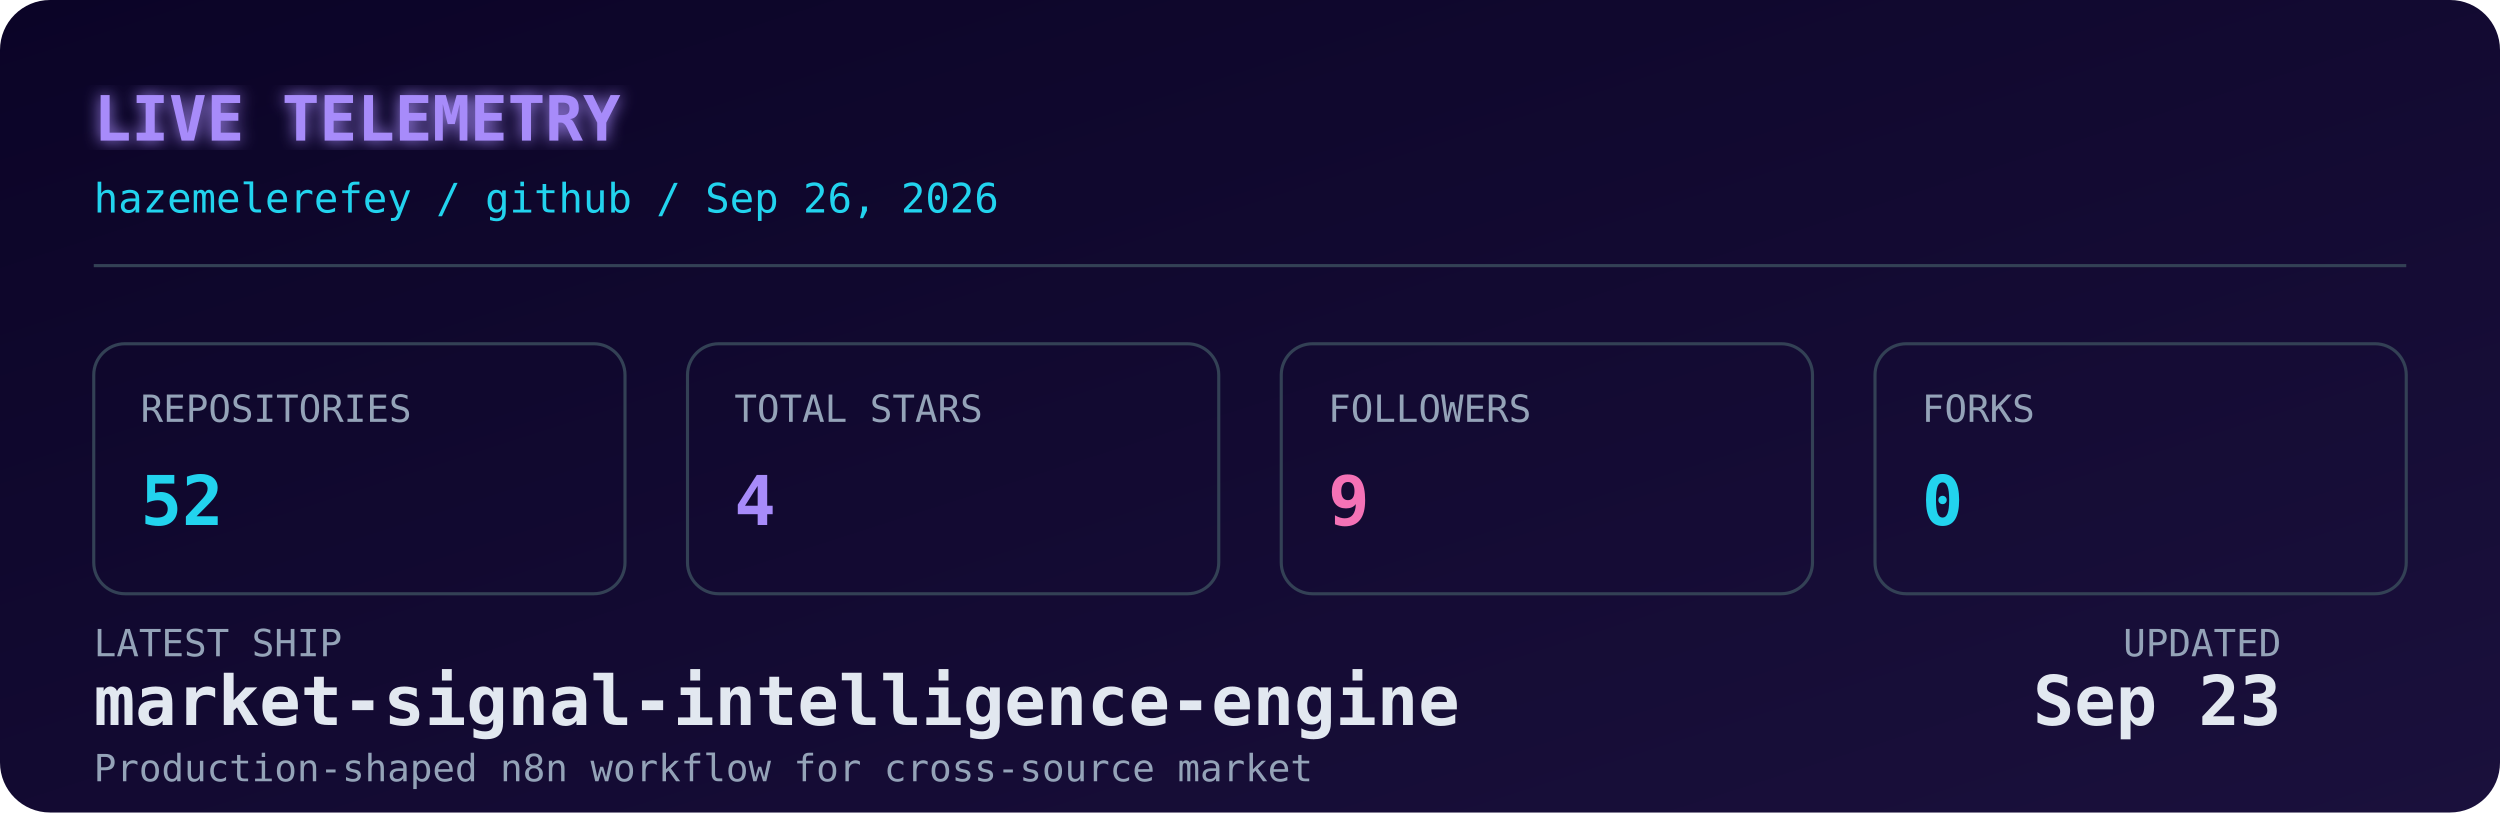
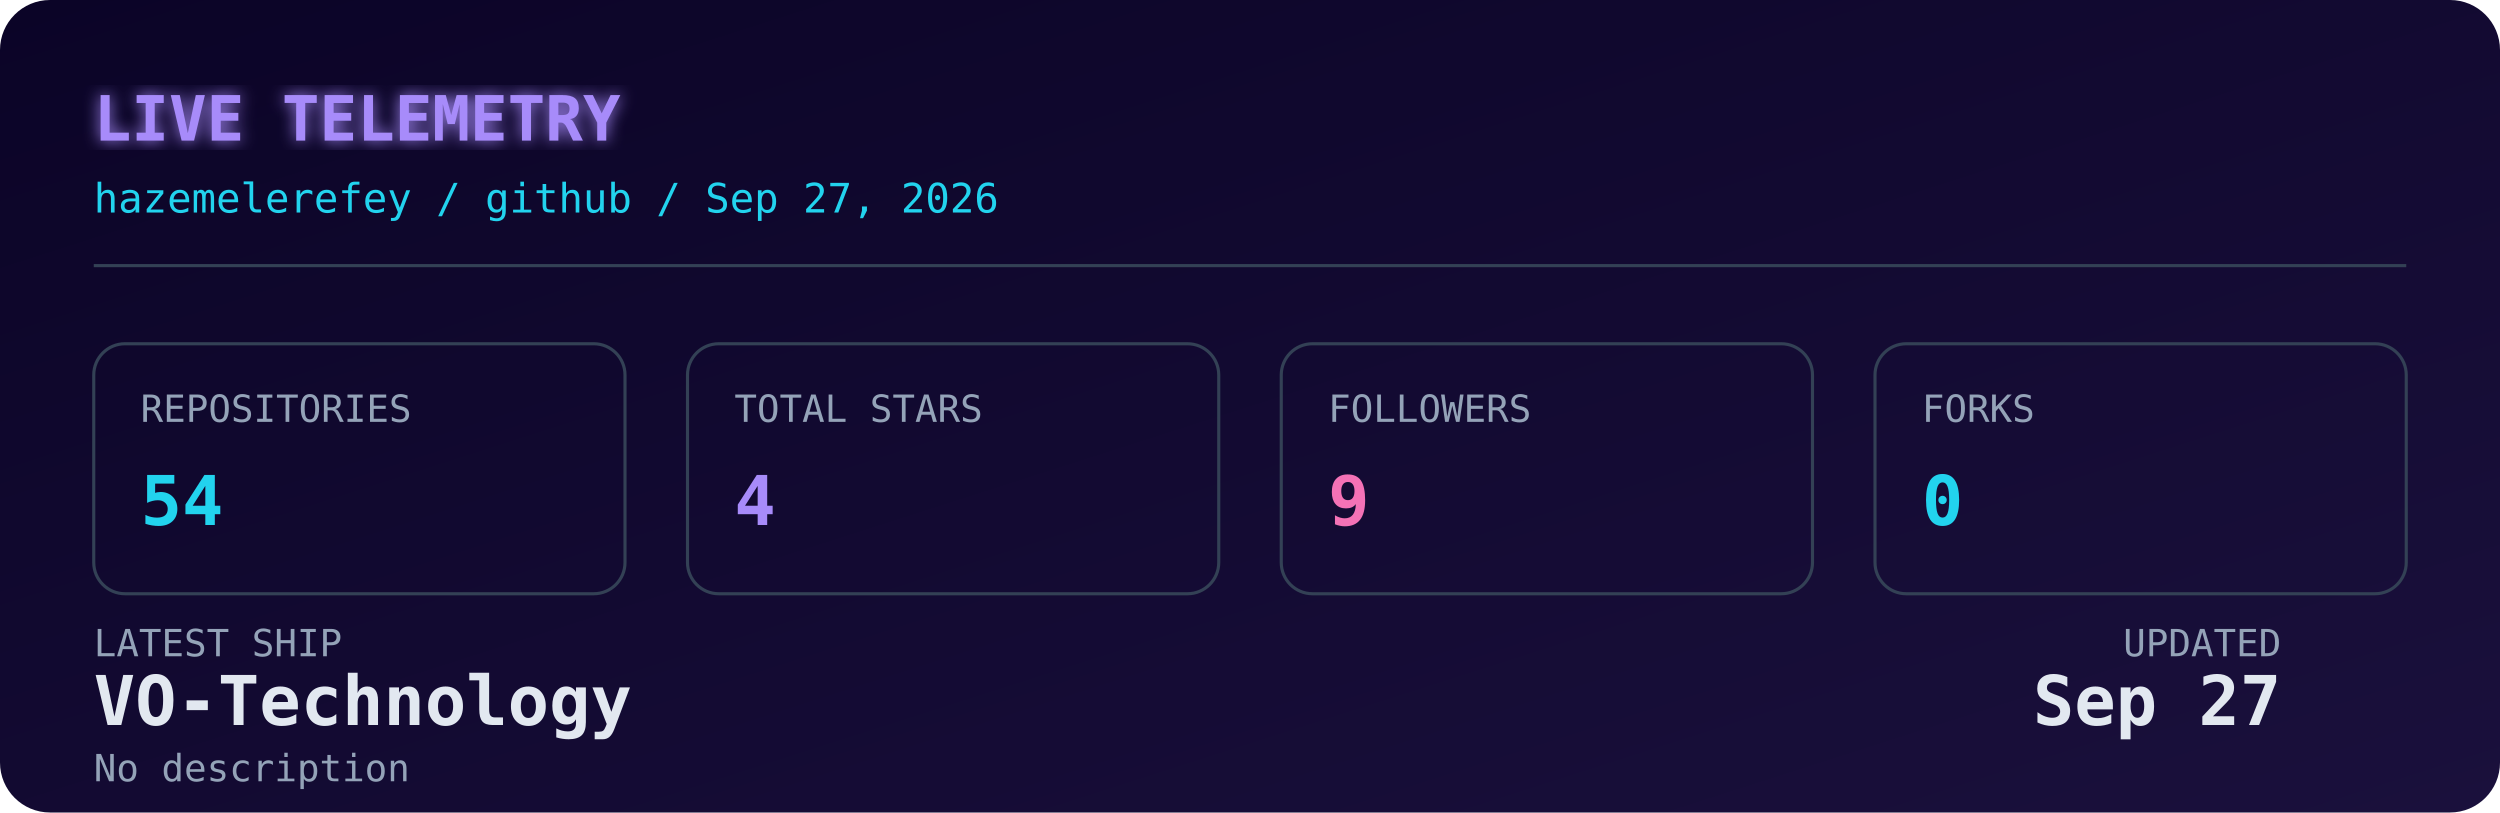
<svg xmlns="http://www.w3.org/2000/svg" width="800" height="260" viewBox="0 0 800 260" role="img" aria-label="Live GitHub dashboard for Hazem Elerefy">
  <defs>
    <linearGradient id="bg" x1="0" y1="0" x2="1" y2="1">
      <stop offset="0%" stop-color="#0b0427" />
      <stop offset="100%" stop-color="#1a103c" />
    </linearGradient>
    <filter id="glow" x="-20%" y="-20%" width="140%" height="140%">
      <feGaussianBlur stdDeviation="2.5" result="blur" />
      <feMerge>
        <feMergeNode in="blur" />
        <feMergeNode in="SourceGraphic" />
      </feMerge>
    </filter>
    <style>
      .mono { font-family: 'JetBrains Mono', 'SFMono-Regular', 'Fira Code', monospace; }
      .label { fill: #94a3b8; font-size: 12px; }
      .value { fill: #e2e8f0; font-size: 22px; font-weight: 700; }
      .accent { fill: #22d3ee; }
      .purple { fill: #a78bfa; }
      .pink { fill: #f472b6; }
      .title { fill: #a78bfa; font-size: 20px; font-weight: 700; }
      .subtitle { fill: #22d3ee; font-size: 13px; }
      .box { fill: none; stroke: #334155; stroke-width: 1; }
      @media (prefers-color-scheme: light) {
        .value { fill: #0f172a; }
        .label { fill: #475569; }
        .title { fill: #7c3aed; }
        .subtitle { fill: #0891b2; }
        .box { stroke: #cbd5e1; }
      }
    </style>
  </defs>
  <rect width="800" height="260" rx="16" fill="url(#bg)" />
  <text x="30" y="45" class="mono title" filter="url(#glow)">LIVE TELEMETRY</text>
-   <text x="30" y="68" class="mono subtitle">hazemelerefey / github / Sep 26, 2026</text>
+   <text x="30" y="68" class="mono subtitle">hazemelerefey / github / Sep 27, 2026</text>
  <line x1="30" y1="85" x2="770" y2="85" stroke="#334155" stroke-width="1" />
  <g transform="translate(30, 110)">
    <rect width="170" height="80" rx="10" class="box" />
    <text x="15" y="25" class="mono label">REPOSITORIES</text>
-     <text x="15" y="58" class="mono value accent">52</text>
+     <text x="15" y="58" class="mono value accent">54</text>
  </g>
  <g transform="translate(220, 110)">
    <rect width="170" height="80" rx="10" class="box" />
    <text x="15" y="25" class="mono label">TOTAL STARS</text>
    <text x="15" y="58" class="mono value purple">4</text>
  </g>
  <g transform="translate(410, 110)">
    <rect width="170" height="80" rx="10" class="box" />
    <text x="15" y="25" class="mono label">FOLLOWERS</text>
    <text x="15" y="58" class="mono value pink">9</text>
  </g>
  <g transform="translate(600, 110)">
    <rect width="170" height="80" rx="10" class="box" />
    <text x="15" y="25" class="mono label">FORKS</text>
    <text x="15" y="58" class="mono value accent">0</text>
  </g>
  <g transform="translate(30, 210)">
    <text x="0" y="0" class="mono label">LATEST SHIP</text>
-     <text x="0" y="22" class="mono value" font-size="15" fill="#e2e8f0">market-signal-intelligence-engine</text>
-     <text x="0" y="40" class="mono label" font-size="11">Production-shaped n8n workflow for cross-source market </text>
+     <text x="0" y="22" class="mono value" font-size="15" fill="#e2e8f0">VO-Technology</text>
+     <text x="0" y="40" class="mono label" font-size="11">No description</text>
    <text x="700" y="0" class="mono label" text-anchor="end">UPDATED</text>
-     <text x="700" y="22" class="mono value" font-size="15" text-anchor="end" fill="#e2e8f0">Sep 23</text>
+     <text x="700" y="22" class="mono value" font-size="15" text-anchor="end" fill="#e2e8f0">Sep 27</text>
  </g>
</svg>
